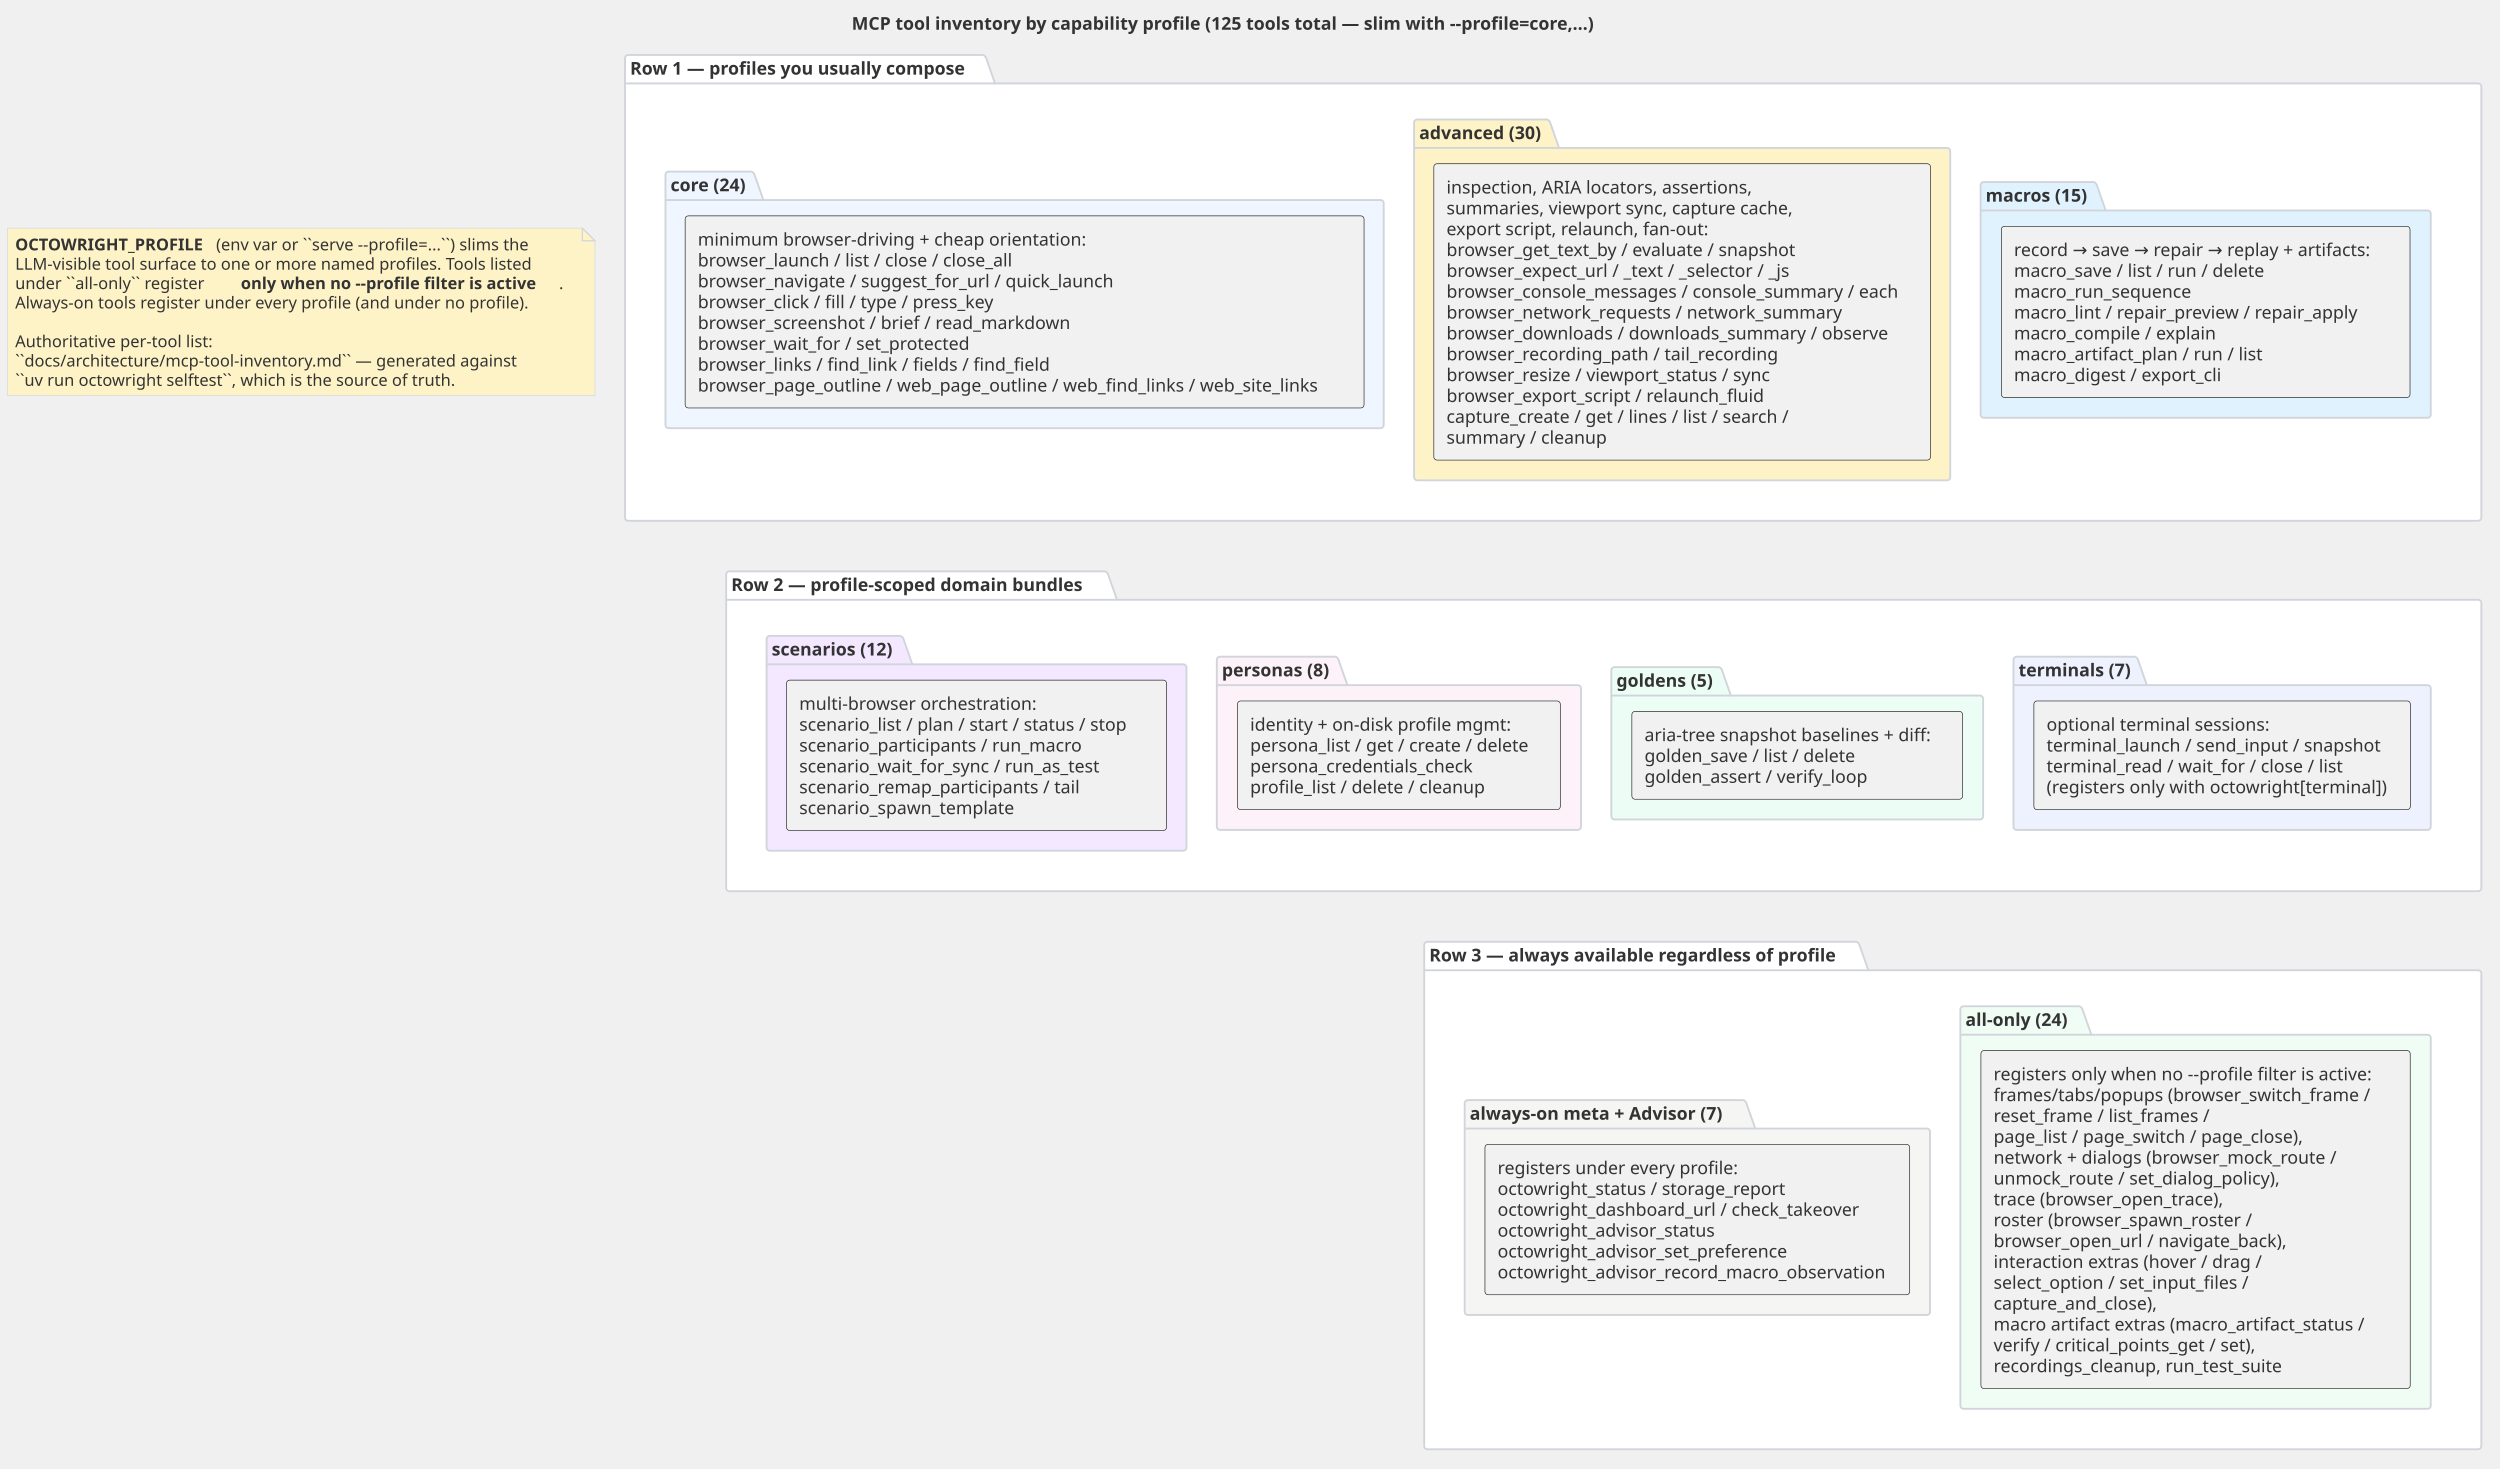
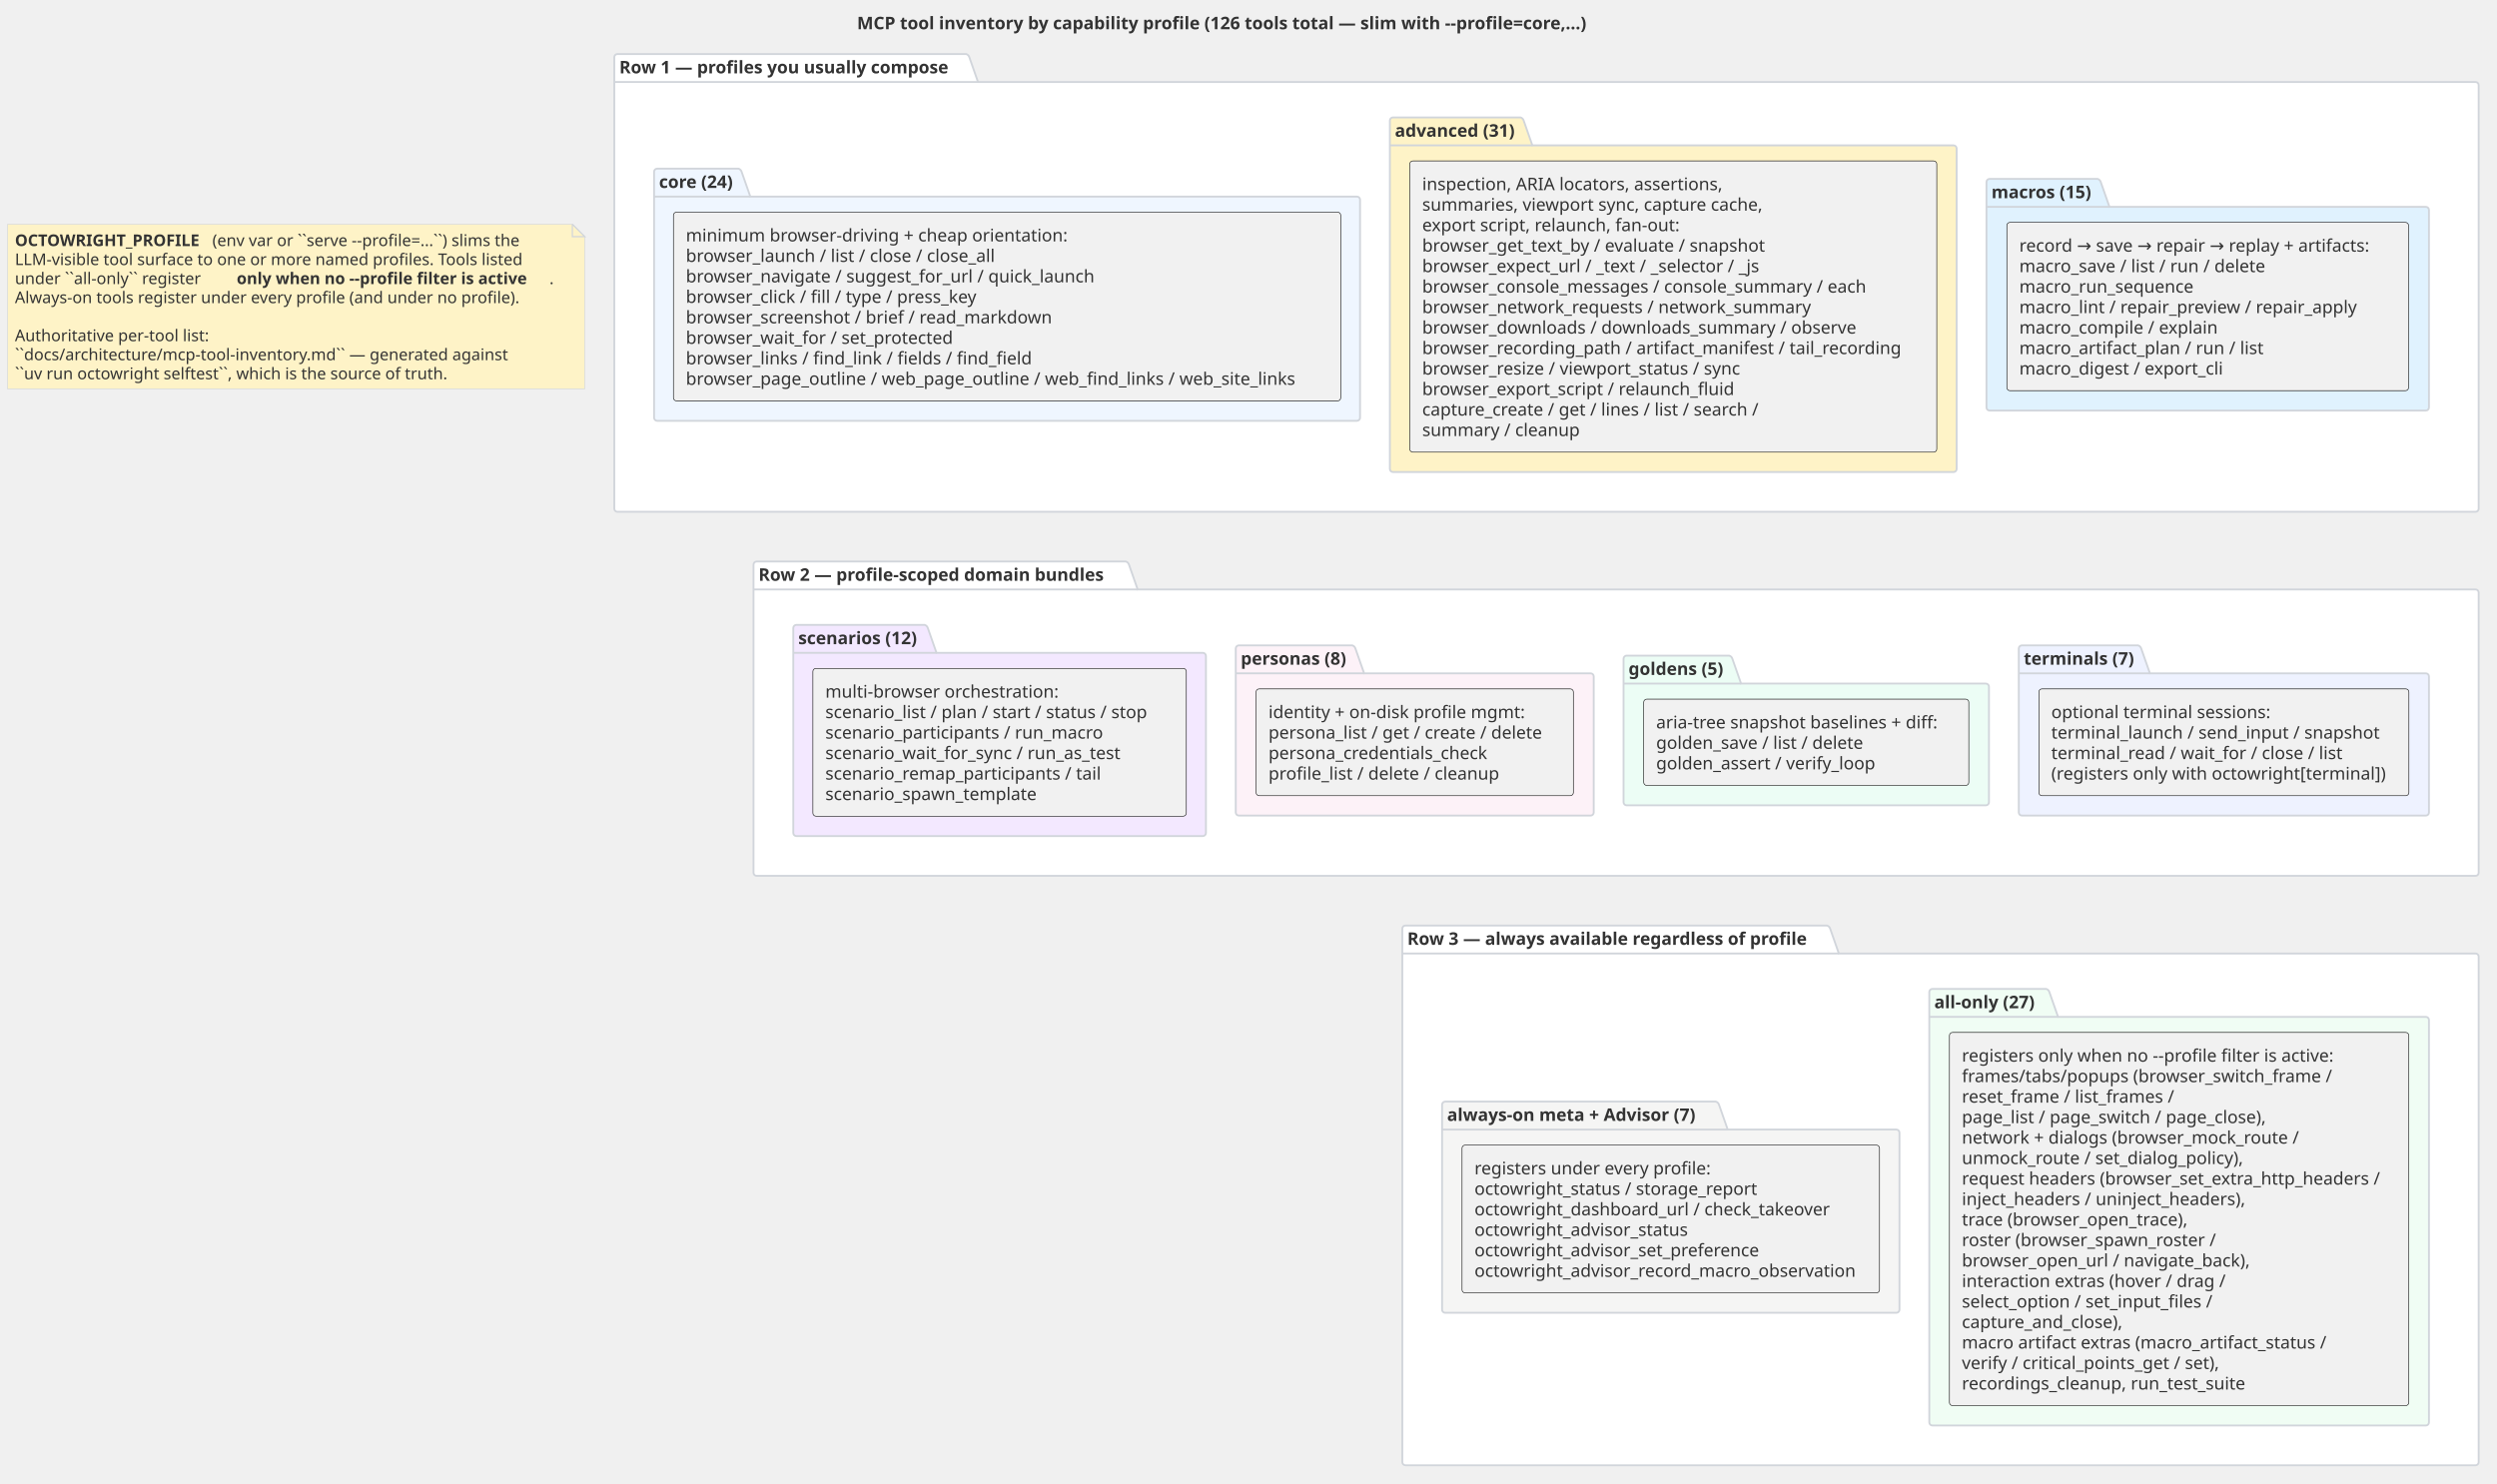
- <svg xmlns="http://www.w3.org/2000/svg" contentStyleType="text/css" data-diagram-type="DESCRIPTION" height="1161px" preserveAspectRatio="none" style="width:1977px;height:1161px;background:#FFFFFF;" version="1.1" viewBox="0 0 1977 1161" width="1977px" zoomAndPan="magnify">
+ <svg xmlns="http://www.w3.org/2000/svg" contentStyleType="text/css" data-diagram-type="DESCRIPTION" height="1194px" preserveAspectRatio="none" style="width:2009px;height:1194px;background:#FFFFFF;" version="1.1" viewBox="0 0 2009 1194" width="2009px" zoomAndPan="magnify">
  <defs />
  <g>
    <g class="title" data-source-line="5">
-       <text fill="#333333" font-family="sans-serif" font-size="14" font-weight="700" lengthAdjust="spacing" textLength="623.219" x="673.516" y="23.535">MCP tool inventory by capability profile (125 tools total — slim with --profile=core,...)</text>
+       <text fill="#333333" font-family="sans-serif" font-size="14" font-weight="700" lengthAdjust="spacing" textLength="623.219" x="689.516" y="23.535">MCP tool inventory by capability profile (126 tools total — slim with --profile=core,...)</text>
    </g>
    <g class="cluster" data-qualified-name="ROW1" data-source-line="31" id="ent0002">
-       <path d="M496.75,43.488 L777.367,43.488 A3.75,3.75 0 0 1 779.867,45.988 L786.867,65.977 L1959.75,65.977 A2.5,2.5 0 0 1 1962.25,68.477 L1962.25,409.338 A2.5,2.5 0 0 1 1959.75,411.838 L496.75,411.838 A2.5,2.5 0 0 1 494.25,409.338 L494.25,45.988 A2.5,2.5 0 0 1 496.75,43.488" fill="#FFFFFF" style="stroke:#D1D5DB;stroke-width:1.5;" />
+       <path d="M496.75,43.488 L777.367,43.488 A3.75,3.75 0 0 1 779.867,45.988 L786.867,65.977 L1991.75,65.977 A2.5,2.5 0 0 1 1994.25,68.477 L1994.25,409.338 A2.5,2.5 0 0 1 1991.75,411.838 L496.75,411.838 A2.5,2.5 0 0 1 494.25,409.338 L494.25,45.988 A2.5,2.5 0 0 1 496.75,43.488" fill="#FFFFFF" style="stroke:#D1D5DB;stroke-width:1.5;" />
      <line style="stroke:#D1D5DB;stroke-width:1.5;" x1="494.25" x2="786.867" y1="65.977" y2="65.977" />
      <text fill="#333333" font-family="sans-serif" font-size="14" font-weight="700" lengthAdjust="spacing" textLength="279.617" x="498.25" y="59.023">Row 1 — profiles you usually compose</text>
    </g>
    <g class="cluster" data-qualified-name="ROW1.P_CORE" data-source-line="32" id="ent0003">
      <path d="M528.75,135.708 L594.172,135.708 A3.75,3.75 0 0 1 596.672,138.208 L603.672,158.197 L1091.75,158.197 A2.5,2.5 0 0 1 1094.25,160.697 L1094.25,336.118 A2.5,2.5 0 0 1 1091.75,338.618 L528.75,338.618 A2.5,2.5 0 0 1 526.25,336.118 L526.25,138.208 A2.5,2.5 0 0 1 528.75,135.708" fill="#EFF6FF" style="stroke:#D1D5DB;stroke-width:1.5;" />
      <line style="stroke:#D1D5DB;stroke-width:1.5;" x1="526.25" x2="603.672" y1="158.197" y2="158.197" />
      <text fill="#333333" font-family="sans-serif" font-size="14" font-weight="700" lengthAdjust="spacing" textLength="64.422" x="530.25" y="151.243">core (24)</text>
    </g>
    <g class="cluster" data-qualified-name="ROW1.P_ADV" data-source-line="35" id="ent0005">
-       <path d="M1120.75,94.488 L1223.38,94.488 A3.75,3.75 0 0 1 1225.88,96.988 L1232.88,116.977 L1539.75,116.977 A2.5,2.5 0 0 1 1542.25,119.477 L1542.25,377.338 A2.5,2.5 0 0 1 1539.75,379.838 L1120.75,379.838 A2.5,2.5 0 0 1 1118.25,377.338 L1118.25,96.988 A2.5,2.5 0 0 1 1120.75,94.488" fill="#FEF3C7" style="stroke:#D1D5DB;stroke-width:1.5;" />
+       <path d="M1120.75,94.488 L1223.38,94.488 A3.75,3.75 0 0 1 1225.88,96.988 L1232.88,116.977 L1571.75,116.977 A2.5,2.5 0 0 1 1574.25,119.477 L1574.25,377.338 A2.5,2.5 0 0 1 1571.75,379.838 L1120.75,379.838 A2.5,2.5 0 0 1 1118.25,377.338 L1118.25,96.988 A2.5,2.5 0 0 1 1120.75,94.488" fill="#FEF3C7" style="stroke:#D1D5DB;stroke-width:1.5;" />
      <line style="stroke:#D1D5DB;stroke-width:1.5;" x1="1118.25" x2="1232.88" y1="116.977" y2="116.977" />
-       <text fill="#333333" font-family="sans-serif" font-size="14" font-weight="700" lengthAdjust="spacing" textLength="101.63" x="1122.25" y="110.023">advanced (30)</text>
+       <text fill="#333333" font-family="sans-serif" font-size="14" font-weight="700" lengthAdjust="spacing" textLength="101.63" x="1122.25" y="110.023">advanced (31)</text>
    </g>
    <g class="cluster" data-qualified-name="ROW1.P_MAC" data-source-line="38" id="ent0007">
-       <path d="M1568.75,143.948 L1655.691,143.948 A3.75,3.75 0 0 1 1658.191,146.448 L1665.191,166.437 L1919.75,166.437 A2.5,2.5 0 0 1 1922.25,168.937 L1922.25,327.868 A2.5,2.5 0 0 1 1919.75,330.368 L1568.75,330.368 A2.5,2.5 0 0 1 1566.25,327.868 L1566.25,146.448 A2.5,2.5 0 0 1 1568.75,143.948" fill="#E0F2FE" style="stroke:#D1D5DB;stroke-width:1.5;" />
-       <line style="stroke:#D1D5DB;stroke-width:1.5;" x1="1566.25" x2="1665.191" y1="166.437" y2="166.437" />
-       <text fill="#333333" font-family="sans-serif" font-size="14" font-weight="700" lengthAdjust="spacing" textLength="85.941" x="1570.25" y="159.483">macros (15)</text>
+       <path d="M1600.75,143.958 L1687.691,143.958 A3.75,3.75 0 0 1 1690.191,146.458 L1697.191,166.447 L1951.75,166.447 A2.5,2.5 0 0 1 1954.25,168.947 L1954.25,327.868 A2.5,2.5 0 0 1 1951.75,330.368 L1600.75,330.368 A2.5,2.5 0 0 1 1598.25,327.868 L1598.25,146.458 A2.5,2.5 0 0 1 1600.75,143.958" fill="#E0F2FE" style="stroke:#D1D5DB;stroke-width:1.5;" />
+       <line style="stroke:#D1D5DB;stroke-width:1.5;" x1="1598.25" x2="1697.191" y1="166.447" y2="166.447" />
+       <text fill="#333333" font-family="sans-serif" font-size="14" font-weight="700" lengthAdjust="spacing" textLength="85.941" x="1602.25" y="159.493">macros (15)</text>
    </g>
    <g class="cluster" data-qualified-name="ROW2" data-source-line="43" id="ent0009">
-       <path d="M576.75,451.838 L873.821,451.838 A3.75,3.75 0 0 1 876.321,454.338 L883.321,474.327 L1959.75,474.327 A2.5,2.5 0 0 1 1962.25,476.827 L1962.25,702.268 A2.5,2.5 0 0 1 1959.75,704.768 L576.75,704.768 A2.5,2.5 0 0 1 574.25,702.268 L574.25,454.338 A2.5,2.5 0 0 1 576.75,451.838" fill="#FFFFFF" style="stroke:#D1D5DB;stroke-width:1.5;" />
-       <line style="stroke:#D1D5DB;stroke-width:1.5;" x1="574.25" x2="883.321" y1="474.327" y2="474.327" />
-       <text fill="#333333" font-family="sans-serif" font-size="14" font-weight="700" lengthAdjust="spacing" textLength="296.071" x="578.25" y="467.373">Row 2 — profile-scoped domain bundles</text>
+       <path d="M608.75,451.838 L905.821,451.838 A3.75,3.75 0 0 1 908.321,454.338 L915.321,474.327 L1991.75,474.327 A2.5,2.5 0 0 1 1994.25,476.827 L1994.25,702.268 A2.5,2.5 0 0 1 1991.75,704.768 L608.75,704.768 A2.5,2.5 0 0 1 606.25,702.268 L606.25,454.338 A2.5,2.5 0 0 1 608.75,451.838" fill="#FFFFFF" style="stroke:#D1D5DB;stroke-width:1.5;" />
+       <line style="stroke:#D1D5DB;stroke-width:1.5;" x1="606.25" x2="915.321" y1="474.327" y2="474.327" />
+       <text fill="#333333" font-family="sans-serif" font-size="14" font-weight="700" lengthAdjust="spacing" textLength="296.071" x="610.25" y="467.373">Row 2 — profile-scoped domain bundles</text>
    </g>
    <g class="cluster" data-qualified-name="ROW2.P_SCN" data-source-line="44" id="ent0010">
-       <path d="M608.75,502.838 L711.981,502.838 A3.75,3.75 0 0 1 714.481,505.338 L721.481,525.327 L935.75,525.327 A2.5,2.5 0 0 1 938.25,527.827 L938.25,670.268 A2.5,2.5 0 0 1 935.75,672.768 L608.75,672.768 A2.5,2.5 0 0 1 606.25,670.268 L606.25,505.338 A2.5,2.5 0 0 1 608.75,502.838" fill="#F3E8FF" style="stroke:#D1D5DB;stroke-width:1.5;" />
-       <line style="stroke:#D1D5DB;stroke-width:1.5;" x1="606.25" x2="721.481" y1="525.327" y2="525.327" />
-       <text fill="#333333" font-family="sans-serif" font-size="14" font-weight="700" lengthAdjust="spacing" textLength="102.231" x="610.25" y="518.373">scenarios (12)</text>
+       <path d="M640.75,502.838 L743.981,502.838 A3.75,3.75 0 0 1 746.481,505.338 L753.481,525.327 L967.75,525.327 A2.5,2.5 0 0 1 970.25,527.827 L970.25,670.268 A2.5,2.5 0 0 1 967.75,672.768 L640.75,672.768 A2.5,2.5 0 0 1 638.25,670.268 L638.25,505.338 A2.5,2.5 0 0 1 640.75,502.838" fill="#F3E8FF" style="stroke:#D1D5DB;stroke-width:1.5;" />
+       <line style="stroke:#D1D5DB;stroke-width:1.5;" x1="638.25" x2="753.481" y1="525.327" y2="525.327" />
+       <text fill="#333333" font-family="sans-serif" font-size="14" font-weight="700" lengthAdjust="spacing" textLength="102.231" x="642.25" y="518.373">scenarios (12)</text>
    </g>
    <g class="cluster" data-qualified-name="ROW2.P_PERS" data-source-line="47" id="ent0012">
-       <path d="M964.75,519.318 L1056.019,519.318 A3.75,3.75 0 0 1 1058.519,521.818 L1065.519,541.807 L1247.75,541.807 A2.5,2.5 0 0 1 1250.25,544.307 L1250.25,653.778 A2.5,2.5 0 0 1 1247.75,656.278 L964.75,656.278 A2.5,2.5 0 0 1 962.25,653.778 L962.25,521.818 A2.5,2.5 0 0 1 964.75,519.318" fill="#FDF2F8" style="stroke:#D1D5DB;stroke-width:1.5;" />
-       <line style="stroke:#D1D5DB;stroke-width:1.5;" x1="962.25" x2="1065.519" y1="541.807" y2="541.807" />
-       <text fill="#333333" font-family="sans-serif" font-size="14" font-weight="700" lengthAdjust="spacing" textLength="90.269" x="966.25" y="534.853">personas (8)</text>
+       <path d="M996.75,519.328 L1088.019,519.328 A3.75,3.75 0 0 1 1090.519,521.828 L1097.519,541.817 L1279.75,541.817 A2.5,2.5 0 0 1 1282.25,544.317 L1282.25,653.778 A2.5,2.5 0 0 1 1279.75,656.278 L996.75,656.278 A2.5,2.5 0 0 1 994.25,653.778 L994.25,521.828 A2.5,2.5 0 0 1 996.75,519.328" fill="#FDF2F8" style="stroke:#D1D5DB;stroke-width:1.5;" />
+       <line style="stroke:#D1D5DB;stroke-width:1.5;" x1="994.25" x2="1097.519" y1="541.817" y2="541.817" />
+       <text fill="#333333" font-family="sans-serif" font-size="14" font-weight="700" lengthAdjust="spacing" textLength="90.269" x="998.25" y="534.863">personas (8)</text>
    </g>
    <g class="cluster" data-qualified-name="ROW2.P_GOLD" data-source-line="50" id="ent0014">
-       <path d="M1276.75,527.568 L1359.296,527.568 A3.75,3.75 0 0 1 1361.796,530.068 L1368.796,550.057 L1565.75,550.057 A2.5,2.5 0 0 1 1568.25,552.557 L1568.25,645.528 A2.5,2.5 0 0 1 1565.75,648.028 L1276.75,648.028 A2.5,2.5 0 0 1 1274.25,645.528 L1274.25,530.068 A2.5,2.5 0 0 1 1276.75,527.568" fill="#ECFDF5" style="stroke:#D1D5DB;stroke-width:1.5;" />
-       <line style="stroke:#D1D5DB;stroke-width:1.5;" x1="1274.25" x2="1368.796" y1="550.057" y2="550.057" />
-       <text fill="#333333" font-family="sans-serif" font-size="14" font-weight="700" lengthAdjust="spacing" textLength="81.546" x="1278.25" y="543.103">goldens (5)</text>
+       <path d="M1308.75,527.568 L1391.296,527.568 A3.75,3.75 0 0 1 1393.796,530.068 L1400.796,550.057 L1597.75,550.057 A2.5,2.5 0 0 1 1600.25,552.557 L1600.25,645.538 A2.5,2.5 0 0 1 1597.75,648.038 L1308.75,648.038 A2.5,2.5 0 0 1 1306.25,645.538 L1306.25,530.068 A2.5,2.5 0 0 1 1308.75,527.568" fill="#ECFDF5" style="stroke:#D1D5DB;stroke-width:1.5;" />
+       <line style="stroke:#D1D5DB;stroke-width:1.5;" x1="1306.25" x2="1400.796" y1="550.057" y2="550.057" />
+       <text fill="#333333" font-family="sans-serif" font-size="14" font-weight="700" lengthAdjust="spacing" textLength="81.546" x="1310.25" y="543.103">goldens (5)</text>
    </g>
    <g class="cluster" data-qualified-name="ROW2.P_TERM" data-source-line="53" id="ent0016">
-       <path d="M1594.75,519.318 L1688.24,519.318 A3.75,3.75 0 0 1 1690.74,521.818 L1697.74,541.807 L1919.75,541.807 A2.5,2.5 0 0 1 1922.25,544.307 L1922.25,653.778 A2.5,2.5 0 0 1 1919.75,656.278 L1594.75,656.278 A2.5,2.5 0 0 1 1592.25,653.778 L1592.25,521.818 A2.5,2.5 0 0 1 1594.75,519.318" fill="#EEF2FF" style="stroke:#D1D5DB;stroke-width:1.5;" />
-       <line style="stroke:#D1D5DB;stroke-width:1.5;" x1="1592.25" x2="1697.74" y1="541.807" y2="541.807" />
-       <text fill="#333333" font-family="sans-serif" font-size="14" font-weight="700" lengthAdjust="spacing" textLength="92.49" x="1596.25" y="534.853">terminals (7)</text>
+       <path d="M1626.75,519.328 L1720.24,519.328 A3.75,3.75 0 0 1 1722.74,521.828 L1729.74,541.817 L1951.75,541.817 A2.5,2.5 0 0 1 1954.25,544.317 L1954.25,653.778 A2.5,2.5 0 0 1 1951.75,656.278 L1626.75,656.278 A2.5,2.5 0 0 1 1624.25,653.778 L1624.25,521.828 A2.5,2.5 0 0 1 1626.75,519.328" fill="#EEF2FF" style="stroke:#D1D5DB;stroke-width:1.5;" />
+       <line style="stroke:#D1D5DB;stroke-width:1.5;" x1="1624.25" x2="1729.74" y1="541.817" y2="541.817" />
+       <text fill="#333333" font-family="sans-serif" font-size="14" font-weight="700" lengthAdjust="spacing" textLength="92.49" x="1628.25" y="534.863">terminals (7)</text>
    </g>
    <g class="cluster" data-qualified-name="ROW3" data-source-line="58" id="ent0018">
-       <path d="M1128.75,744.768 L1467.972,744.768 A3.75,3.75 0 0 1 1470.472,747.268 L1477.472,767.257 L1959.75,767.257 A2.5,2.5 0 0 1 1962.25,769.757 L1962.25,1143.588 A2.5,2.5 0 0 1 1959.75,1146.088 L1128.75,1146.088 A2.5,2.5 0 0 1 1126.25,1143.588 L1126.25,747.268 A2.5,2.5 0 0 1 1128.75,744.768" fill="#FFFFFF" style="stroke:#D1D5DB;stroke-width:1.5;" />
-       <line style="stroke:#D1D5DB;stroke-width:1.5;" x1="1126.25" x2="1477.472" y1="767.257" y2="767.257" />
-       <text fill="#333333" font-family="sans-serif" font-size="14" font-weight="700" lengthAdjust="spacing" textLength="338.222" x="1130.25" y="760.303">Row 3 — always available regardless of profile</text>
+       <path d="M1130.75,744.768 L1469.972,744.768 A3.75,3.75 0 0 1 1472.472,747.268 L1479.472,767.257 L1991.75,767.257 A2.5,2.5 0 0 1 1994.25,769.757 L1994.25,1176.568 A2.5,2.5 0 0 1 1991.75,1179.068 L1130.75,1179.068 A2.5,2.5 0 0 1 1128.25,1176.568 L1128.25,747.268 A2.5,2.5 0 0 1 1130.75,744.768" fill="#FFFFFF" style="stroke:#D1D5DB;stroke-width:1.5;" />
+       <line style="stroke:#D1D5DB;stroke-width:1.5;" x1="1128.25" x2="1479.472" y1="767.257" y2="767.257" />
+       <text fill="#333333" font-family="sans-serif" font-size="14" font-weight="700" lengthAdjust="spacing" textLength="338.222" x="1132.25" y="760.303">Row 3 — always available regardless of profile</text>
    </g>
    <g class="cluster" data-qualified-name="ROW3.P_META" data-source-line="59" id="ent0019">
-       <path d="M1160.75,869.958 L1378.552,869.958 A3.75,3.75 0 0 1 1381.052,872.458 L1388.052,892.447 L1523.75,892.447 A2.5,2.5 0 0 1 1526.25,894.947 L1526.25,1037.388 A2.5,2.5 0 0 1 1523.75,1039.888 L1160.75,1039.888 A2.5,2.5 0 0 1 1158.25,1037.388 L1158.25,872.458 A2.5,2.5 0 0 1 1160.75,869.958" fill="#F5F5F4" style="stroke:#D1D5DB;stroke-width:1.5;" />
-       <line style="stroke:#D1D5DB;stroke-width:1.5;" x1="1158.25" x2="1388.052" y1="892.447" y2="892.447" />
-       <text fill="#333333" font-family="sans-serif" font-size="14" font-weight="700" lengthAdjust="spacing" textLength="216.802" x="1162.25" y="885.493">always-on meta + Advisor (7)</text>
+       <path d="M1162.75,886.448 L1380.552,886.448 A3.75,3.75 0 0 1 1383.052,888.948 L1390.052,908.937 L1525.75,908.937 A2.5,2.5 0 0 1 1528.25,911.437 L1528.25,1053.878 A2.5,2.5 0 0 1 1525.75,1056.378 L1162.75,1056.378 A2.5,2.5 0 0 1 1160.25,1053.878 L1160.25,888.948 A2.5,2.5 0 0 1 1162.75,886.448" fill="#F5F5F4" style="stroke:#D1D5DB;stroke-width:1.5;" />
+       <line style="stroke:#D1D5DB;stroke-width:1.5;" x1="1160.25" x2="1390.052" y1="908.937" y2="908.937" />
+       <text fill="#333333" font-family="sans-serif" font-size="14" font-weight="700" lengthAdjust="spacing" textLength="216.802" x="1164.25" y="901.983">always-on meta + Advisor (7)</text>
    </g>
    <g class="cluster" data-qualified-name="ROW3.P_ALL" data-source-line="62" id="ent0021">
-       <path d="M1552.75,795.768 L1644.34,795.768 A3.75,3.75 0 0 1 1646.84,798.268 L1653.84,818.257 L1919.75,818.257 A2.5,2.5 0 0 1 1922.25,820.757 L1922.25,1111.588 A2.5,2.5 0 0 1 1919.75,1114.088 L1552.75,1114.088 A2.5,2.5 0 0 1 1550.25,1111.588 L1550.25,798.268 A2.5,2.5 0 0 1 1552.75,795.768" fill="#F0FDF4" style="stroke:#D1D5DB;stroke-width:1.5;" />
-       <line style="stroke:#D1D5DB;stroke-width:1.5;" x1="1550.25" x2="1653.84" y1="818.257" y2="818.257" />
-       <text fill="#333333" font-family="sans-serif" font-size="14" font-weight="700" lengthAdjust="spacing" textLength="90.59" x="1554.25" y="811.303">all-only (24)</text>
+       <path d="M1554.75,795.768 L1646.34,795.768 A3.75,3.75 0 0 1 1648.84,798.268 L1655.84,818.257 L1951.75,818.257 A2.5,2.5 0 0 1 1954.25,820.757 L1954.25,1144.568 A2.5,2.5 0 0 1 1951.75,1147.068 L1554.75,1147.068 A2.5,2.5 0 0 1 1552.25,1144.568 L1552.25,798.268 A2.5,2.5 0 0 1 1554.75,795.768" fill="#F0FDF4" style="stroke:#D1D5DB;stroke-width:1.5;" />
+       <line style="stroke:#D1D5DB;stroke-width:1.5;" x1="1552.25" x2="1655.84" y1="818.257" y2="818.257" />
+       <text fill="#333333" font-family="sans-serif" font-size="14" font-weight="700" lengthAdjust="spacing" textLength="90.59" x="1556.25" y="811.303">all-only (27)</text>
    </g>
    <g class="entity" data-qualified-name="ROW1.P_CORE.R_CORE" data-source-line="33" id="ent0004">
      <rect fill="#F1F1F1" height="151.906" rx="2.5" ry="2.5" style="stroke:#181818;stroke-width:0.5;" width="536.865" x="541.82" y="170.708" />
      <text fill="#333333" font-family="sans-serif" font-size="14" lengthAdjust="spacing" textLength="322.554" x="551.82" y="194.243">minimum browser-driving + cheap orientation:</text>
      <text fill="#333333" font-family="sans-serif" font-size="14" lengthAdjust="spacing" textLength="268.01" x="551.82" y="210.732">browser_launch / list / close / close_all</text>
      <text fill="#333333" font-family="sans-serif" font-size="14" lengthAdjust="spacing" textLength="345.516" x="551.82" y="227.22">browser_navigate / suggest_for_url / quick_launch</text>
      <text fill="#333333" font-family="sans-serif" font-size="14" lengthAdjust="spacing" textLength="254.174" x="551.82" y="243.708">browser_click / fill / type / press_key</text>
      <text fill="#333333" font-family="sans-serif" font-size="14" lengthAdjust="spacing" textLength="308.185" x="551.82" y="260.197">browser_screenshot / brief / read_markdown</text>
      <text fill="#333333" font-family="sans-serif" font-size="14" lengthAdjust="spacing" textLength="224.438" x="551.82" y="276.685">browser_wait_for / set_protected</text>
      <text fill="#333333" font-family="sans-serif" font-size="14" lengthAdjust="spacing" textLength="301.492" x="551.82" y="293.173">browser_links / find_link / fields / find_field</text>
      <text fill="#333333" font-family="sans-serif" font-size="14" lengthAdjust="spacing" textLength="516.865" x="551.82" y="309.661">browser_page_outline / web_page_outline / web_find_links / web_site_links</text>
    </g>
    <g class="entity" data-qualified-name="ROW1.P_ADV.R_ADV" data-source-line="36" id="ent0006">
-       <rect fill="#F1F1F1" height="234.348" rx="2.5" ry="2.5" style="stroke:#181818;stroke-width:0.5;" width="392.75" x="1133.87" y="129.488" />
-       <text fill="#333333" font-family="sans-serif" font-size="14" lengthAdjust="spacing" textLength="252.499" x="1143.87" y="153.023">inspection, ARIA locators, assertions,</text>
-       <text fill="#333333" font-family="sans-serif" font-size="14" lengthAdjust="spacing" textLength="283.712" x="1143.87" y="169.512">summaries, viewport sync, capture cache,</text>
-       <text fill="#333333" font-family="sans-serif" font-size="14" lengthAdjust="spacing" textLength="220.206" x="1143.87" y="186">export script, relaunch, fan-out:</text>
-       <text fill="#333333" font-family="sans-serif" font-size="14" lengthAdjust="spacing" textLength="291.054" x="1143.87" y="202.488">browser_get_text_by / evaluate / snapshot</text>
-       <text fill="#333333" font-family="sans-serif" font-size="14" lengthAdjust="spacing" textLength="293.836" x="1143.87" y="218.977">browser_expect_url / _text / _selector / _js</text>
-       <text fill="#333333" font-family="sans-serif" font-size="14" lengthAdjust="spacing" textLength="372.75" x="1143.87" y="235.465">browser_console_messages / console_summary / each</text>
-       <text fill="#333333" font-family="sans-serif" font-size="14" lengthAdjust="spacing" textLength="322.916" x="1143.87" y="251.953">browser_network_requests / network_summary</text>
-       <text fill="#333333" font-family="sans-serif" font-size="14" lengthAdjust="spacing" textLength="363.282" x="1143.87" y="268.441">browser_downloads / downloads_summary / observe</text>
-       <text fill="#333333" font-family="sans-serif" font-size="14" lengthAdjust="spacing" textLength="273.93" x="1143.87" y="284.93">browser_recording_path / tail_recording</text>
-       <text fill="#333333" font-family="sans-serif" font-size="14" lengthAdjust="spacing" textLength="271.264" x="1143.87" y="301.418">browser_resize / viewport_status / sync</text>
-       <text fill="#333333" font-family="sans-serif" font-size="14" lengthAdjust="spacing" textLength="263.97" x="1143.87" y="317.906">browser_export_script / relaunch_fluid</text>
-       <text fill="#333333" font-family="sans-serif" font-size="14" lengthAdjust="spacing" textLength="294.417" x="1143.87" y="334.394">capture_create / get / lines / list / search /</text>
-       <text fill="#333333" font-family="sans-serif" font-size="14" lengthAdjust="spacing" textLength="131.879" x="1143.87" y="350.883">summary / cleanup</text>
+       <rect fill="#F1F1F1" height="234.348" rx="2.5" ry="2.5" style="stroke:#181818;stroke-width:0.5;" width="424.018" x="1134.24" y="129.488" />
+       <text fill="#333333" font-family="sans-serif" font-size="14" lengthAdjust="spacing" textLength="252.499" x="1144.24" y="153.023">inspection, ARIA locators, assertions,</text>
+       <text fill="#333333" font-family="sans-serif" font-size="14" lengthAdjust="spacing" textLength="283.712" x="1144.24" y="169.512">summaries, viewport sync, capture cache,</text>
+       <text fill="#333333" font-family="sans-serif" font-size="14" lengthAdjust="spacing" textLength="220.206" x="1144.24" y="186">export script, relaunch, fan-out:</text>
+       <text fill="#333333" font-family="sans-serif" font-size="14" lengthAdjust="spacing" textLength="291.054" x="1144.24" y="202.488">browser_get_text_by / evaluate / snapshot</text>
+       <text fill="#333333" font-family="sans-serif" font-size="14" lengthAdjust="spacing" textLength="293.836" x="1144.24" y="218.977">browser_expect_url / _text / _selector / _js</text>
+       <text fill="#333333" font-family="sans-serif" font-size="14" lengthAdjust="spacing" textLength="372.75" x="1144.24" y="235.465">browser_console_messages / console_summary / each</text>
+       <text fill="#333333" font-family="sans-serif" font-size="14" lengthAdjust="spacing" textLength="322.916" x="1144.24" y="251.953">browser_network_requests / network_summary</text>
+       <text fill="#333333" font-family="sans-serif" font-size="14" lengthAdjust="spacing" textLength="363.282" x="1144.24" y="268.441">browser_downloads / downloads_summary / observe</text>
+       <text fill="#333333" font-family="sans-serif" font-size="14" lengthAdjust="spacing" textLength="404.018" x="1144.24" y="284.93">browser_recording_path / artifact_manifest / tail_recording</text>
+       <text fill="#333333" font-family="sans-serif" font-size="14" lengthAdjust="spacing" textLength="271.264" x="1144.24" y="301.418">browser_resize / viewport_status / sync</text>
+       <text fill="#333333" font-family="sans-serif" font-size="14" lengthAdjust="spacing" textLength="263.97" x="1144.24" y="317.906">browser_export_script / relaunch_fluid</text>
+       <text fill="#333333" font-family="sans-serif" font-size="14" lengthAdjust="spacing" textLength="294.417" x="1144.24" y="334.394">capture_create / get / lines / list / search /</text>
+       <text fill="#333333" font-family="sans-serif" font-size="14" lengthAdjust="spacing" textLength="131.879" x="1144.24" y="350.883">summary / cleanup</text>
    </g>
    <g class="entity" data-qualified-name="ROW1.P_MAC.R_MAC" data-source-line="39" id="ent0008">
-       <rect fill="#F1F1F1" height="135.418" rx="2.5" ry="2.5" style="stroke:#181818;stroke-width:0.5;" width="323.194" x="1582.65" y="178.948" />
-       <text fill="#333333" font-family="sans-serif" font-size="14" lengthAdjust="spacing" textLength="303.194" x="1592.65" y="202.483">record → save → repair → replay + artifacts:</text>
-       <text fill="#333333" font-family="sans-serif" font-size="14" lengthAdjust="spacing" textLength="212.885" x="1592.65" y="218.972">macro_save / list / run / delete</text>
-       <text fill="#333333" font-family="sans-serif" font-size="14" lengthAdjust="spacing" textLength="143.302" x="1592.65" y="235.46">macro_run_sequence</text>
-       <text fill="#333333" font-family="sans-serif" font-size="14" lengthAdjust="spacing" textLength="286.351" x="1592.65" y="251.948">macro_lint / repair_preview / repair_apply</text>
-       <text fill="#333333" font-family="sans-serif" font-size="14" lengthAdjust="spacing" textLength="168.759" x="1592.65" y="268.437">macro_compile / explain</text>
-       <text fill="#333333" font-family="sans-serif" font-size="14" lengthAdjust="spacing" textLength="209.583" x="1592.65" y="284.925">macro_artifact_plan / run / list</text>
-       <text fill="#333333" font-family="sans-serif" font-size="14" lengthAdjust="spacing" textLength="174.289" x="1592.65" y="301.413">macro_digest / export_cli</text>
+       <rect fill="#F1F1F1" height="135.418" rx="2.5" ry="2.5" style="stroke:#181818;stroke-width:0.5;" width="323.194" x="1614.65" y="178.958" />
+       <text fill="#333333" font-family="sans-serif" font-size="14" lengthAdjust="spacing" textLength="303.194" x="1624.65" y="202.493">record → save → repair → replay + artifacts:</text>
+       <text fill="#333333" font-family="sans-serif" font-size="14" lengthAdjust="spacing" textLength="212.885" x="1624.65" y="218.982">macro_save / list / run / delete</text>
+       <text fill="#333333" font-family="sans-serif" font-size="14" lengthAdjust="spacing" textLength="143.302" x="1624.65" y="235.47">macro_run_sequence</text>
+       <text fill="#333333" font-family="sans-serif" font-size="14" lengthAdjust="spacing" textLength="286.351" x="1624.65" y="251.958">macro_lint / repair_preview / repair_apply</text>
+       <text fill="#333333" font-family="sans-serif" font-size="14" lengthAdjust="spacing" textLength="168.759" x="1624.65" y="268.447">macro_compile / explain</text>
+       <text fill="#333333" font-family="sans-serif" font-size="14" lengthAdjust="spacing" textLength="209.583" x="1624.65" y="284.935">macro_artifact_plan / run / list</text>
+       <text fill="#333333" font-family="sans-serif" font-size="14" lengthAdjust="spacing" textLength="174.289" x="1624.65" y="301.423">macro_digest / export_cli</text>
    </g>
    <g class="entity" data-qualified-name="ROW2.P_SCN.R_SCN" data-source-line="45" id="ent0011">
-       <rect fill="#F1F1F1" height="118.93" rx="2.5" ry="2.5" style="stroke:#181818;stroke-width:0.5;" width="300.472" x="622.01" y="537.838" />
-       <text fill="#333333" font-family="sans-serif" font-size="14" lengthAdjust="spacing" textLength="197.032" x="632.01" y="561.373">multi-browser orchestration:</text>
-       <text fill="#333333" font-family="sans-serif" font-size="14" lengthAdjust="spacing" textLength="280.472" x="632.01" y="577.862">scenario_list / plan / start / status / stop</text>
-       <text fill="#333333" font-family="sans-serif" font-size="14" lengthAdjust="spacing" textLength="232.887" x="632.01" y="594.35">scenario_participants / run_macro</text>
-       <text fill="#333333" font-family="sans-serif" font-size="14" lengthAdjust="spacing" textLength="249.074" x="632.01" y="610.838">scenario_wait_for_sync / run_as_test</text>
-       <text fill="#333333" font-family="sans-serif" font-size="14" lengthAdjust="spacing" textLength="231.684" x="632.01" y="627.327">scenario_remap_participants / tail</text>
-       <text fill="#333333" font-family="sans-serif" font-size="14" lengthAdjust="spacing" textLength="173.79" x="632.01" y="643.815">scenario_spawn_template</text>
+       <rect fill="#F1F1F1" height="118.93" rx="2.5" ry="2.5" style="stroke:#181818;stroke-width:0.5;" width="300.472" x="654.01" y="537.838" />
+       <text fill="#333333" font-family="sans-serif" font-size="14" lengthAdjust="spacing" textLength="197.032" x="664.01" y="561.373">multi-browser orchestration:</text>
+       <text fill="#333333" font-family="sans-serif" font-size="14" lengthAdjust="spacing" textLength="280.472" x="664.01" y="577.862">scenario_list / plan / start / status / stop</text>
+       <text fill="#333333" font-family="sans-serif" font-size="14" lengthAdjust="spacing" textLength="232.887" x="664.01" y="594.35">scenario_participants / run_macro</text>
+       <text fill="#333333" font-family="sans-serif" font-size="14" lengthAdjust="spacing" textLength="249.074" x="664.01" y="610.838">scenario_wait_for_sync / run_as_test</text>
+       <text fill="#333333" font-family="sans-serif" font-size="14" lengthAdjust="spacing" textLength="231.684" x="664.01" y="627.327">scenario_remap_participants / tail</text>
+       <text fill="#333333" font-family="sans-serif" font-size="14" lengthAdjust="spacing" textLength="173.79" x="664.01" y="643.815">scenario_spawn_template</text>
    </g>
    <g class="entity" data-qualified-name="ROW2.P_PERS.R_PERS" data-source-line="48" id="ent0013">
-       <rect fill="#F1F1F1" height="85.953" rx="2.5" ry="2.5" style="stroke:#181818;stroke-width:0.5;" width="255.293" x="978.6" y="554.318" />
-       <text fill="#333333" font-family="sans-serif" font-size="14" lengthAdjust="spacing" textLength="222.311" x="988.6" y="577.853">identity + on-disk profile mgmt:</text>
-       <text fill="#333333" font-family="sans-serif" font-size="14" lengthAdjust="spacing" textLength="235.293" x="988.6" y="594.342">persona_list / get / create / delete</text>
-       <text fill="#333333" font-family="sans-serif" font-size="14" lengthAdjust="spacing" textLength="181.706" x="988.6" y="610.83">persona_credentials_check</text>
-       <text fill="#333333" font-family="sans-serif" font-size="14" lengthAdjust="spacing" textLength="198.481" x="988.6" y="627.318">profile_list / delete / cleanup</text>
+       <rect fill="#F1F1F1" height="85.953" rx="2.5" ry="2.5" style="stroke:#181818;stroke-width:0.5;" width="255.293" x="1010.6" y="554.328" />
+       <text fill="#333333" font-family="sans-serif" font-size="14" lengthAdjust="spacing" textLength="222.311" x="1020.6" y="577.863">identity + on-disk profile mgmt:</text>
+       <text fill="#333333" font-family="sans-serif" font-size="14" lengthAdjust="spacing" textLength="235.293" x="1020.6" y="594.352">persona_list / get / create / delete</text>
+       <text fill="#333333" font-family="sans-serif" font-size="14" lengthAdjust="spacing" textLength="181.706" x="1020.6" y="610.84">persona_credentials_check</text>
+       <text fill="#333333" font-family="sans-serif" font-size="14" lengthAdjust="spacing" textLength="198.481" x="1020.6" y="627.328">profile_list / delete / cleanup</text>
    </g>
    <g class="entity" data-qualified-name="ROW2.P_GOLD.R_GOLD" data-source-line="51" id="ent0015">
-       <rect fill="#F1F1F1" height="69.465" rx="2.5" ry="2.5" style="stroke:#181818;stroke-width:0.5;" width="261.562" x="1290.47" y="562.568" />
-       <text fill="#333333" font-family="sans-serif" font-size="14" lengthAdjust="spacing" textLength="241.561" x="1300.47" y="586.103">aria-tree snapshot baselines + diff:</text>
-       <text fill="#333333" font-family="sans-serif" font-size="14" lengthAdjust="spacing" textLength="177.953" x="1300.47" y="602.592">golden_save / list / delete</text>
-       <text fill="#333333" font-family="sans-serif" font-size="14" lengthAdjust="spacing" textLength="184.987" x="1300.47" y="619.08">golden_assert / verify_loop</text>
+       <rect fill="#F1F1F1" height="69.465" rx="2.5" ry="2.5" style="stroke:#181818;stroke-width:0.5;" width="261.562" x="1322.47" y="562.568" />
+       <text fill="#333333" font-family="sans-serif" font-size="14" lengthAdjust="spacing" textLength="241.561" x="1332.47" y="586.103">aria-tree snapshot baselines + diff:</text>
+       <text fill="#333333" font-family="sans-serif" font-size="14" lengthAdjust="spacing" textLength="177.953" x="1332.47" y="602.592">golden_save / list / delete</text>
+       <text fill="#333333" font-family="sans-serif" font-size="14" lengthAdjust="spacing" textLength="184.987" x="1332.47" y="619.08">golden_assert / verify_loop</text>
    </g>
    <g class="entity" data-qualified-name="ROW2.P_TERM.R_TERM" data-source-line="54" id="ent0017">
-       <rect fill="#F1F1F1" height="85.953" rx="2.5" ry="2.5" style="stroke:#181818;stroke-width:0.5;" width="297.703" x="1608.4" y="554.318" />
-       <text fill="#333333" font-family="sans-serif" font-size="14" lengthAdjust="spacing" textLength="183.08" x="1618.4" y="577.853">optional terminal sessions:</text>
-       <text fill="#333333" font-family="sans-serif" font-size="14" lengthAdjust="spacing" textLength="277.703" x="1618.4" y="594.342">terminal_launch / send_input / snapshot</text>
-       <text fill="#333333" font-family="sans-serif" font-size="14" lengthAdjust="spacing" textLength="251.522" x="1618.4" y="610.83">terminal_read / wait_for / close / list</text>
-       <text fill="#333333" font-family="sans-serif" font-size="14" lengthAdjust="spacing" textLength="277.423" x="1618.4" y="627.318">(registers only with octowright[terminal])</text>
+       <rect fill="#F1F1F1" height="85.953" rx="2.5" ry="2.5" style="stroke:#181818;stroke-width:0.5;" width="297.703" x="1640.4" y="554.328" />
+       <text fill="#333333" font-family="sans-serif" font-size="14" lengthAdjust="spacing" textLength="183.08" x="1650.4" y="577.863">optional terminal sessions:</text>
+       <text fill="#333333" font-family="sans-serif" font-size="14" lengthAdjust="spacing" textLength="277.703" x="1650.4" y="594.352">terminal_launch / send_input / snapshot</text>
+       <text fill="#333333" font-family="sans-serif" font-size="14" lengthAdjust="spacing" textLength="251.522" x="1650.4" y="610.84">terminal_read / wait_for / close / list</text>
+       <text fill="#333333" font-family="sans-serif" font-size="14" lengthAdjust="spacing" textLength="277.423" x="1650.4" y="627.328">(registers only with octowright[terminal])</text>
    </g>
    <g class="entity" data-qualified-name="ROW3.P_META.R_META" data-source-line="60" id="ent0020">
-       <rect fill="#F1F1F1" height="118.93" rx="2.5" ry="2.5" style="stroke:#181818;stroke-width:0.5;" width="335.889" x="1174.3" y="904.958" />
-       <text fill="#333333" font-family="sans-serif" font-size="14" lengthAdjust="spacing" textLength="196.848" x="1184.3" y="928.493">registers under every profile:</text>
-       <text fill="#333333" font-family="sans-serif" font-size="14" lengthAdjust="spacing" textLength="237.057" x="1184.3" y="944.982">octowright_status / storage_report</text>
-       <text fill="#333333" font-family="sans-serif" font-size="14" lengthAdjust="spacing" textLength="297.876" x="1184.3" y="961.47">octowright_dashboard_url / check_takeover</text>
-       <text fill="#333333" font-family="sans-serif" font-size="14" lengthAdjust="spacing" textLength="177.29" x="1184.3" y="977.958">octowright_advisor_status</text>
-       <text fill="#333333" font-family="sans-serif" font-size="14" lengthAdjust="spacing" textLength="235.772" x="1184.3" y="994.447">octowright_advisor_set_preference</text>
-       <text fill="#333333" font-family="sans-serif" font-size="14" lengthAdjust="spacing" textLength="315.889" x="1184.3" y="1010.935">octowright_advisor_record_macro_observation</text>
+       <rect fill="#F1F1F1" height="118.93" rx="2.5" ry="2.5" style="stroke:#181818;stroke-width:0.5;" width="335.889" x="1176.3" y="921.448" />
+       <text fill="#333333" font-family="sans-serif" font-size="14" lengthAdjust="spacing" textLength="196.848" x="1186.3" y="944.983">registers under every profile:</text>
+       <text fill="#333333" font-family="sans-serif" font-size="14" lengthAdjust="spacing" textLength="237.057" x="1186.3" y="961.472">octowright_status / storage_report</text>
+       <text fill="#333333" font-family="sans-serif" font-size="14" lengthAdjust="spacing" textLength="297.876" x="1186.3" y="977.96">octowright_dashboard_url / check_takeover</text>
+       <text fill="#333333" font-family="sans-serif" font-size="14" lengthAdjust="spacing" textLength="177.29" x="1186.3" y="994.448">octowright_advisor_status</text>
+       <text fill="#333333" font-family="sans-serif" font-size="14" lengthAdjust="spacing" textLength="235.772" x="1186.3" y="1010.937">octowright_advisor_set_preference</text>
+       <text fill="#333333" font-family="sans-serif" font-size="14" lengthAdjust="spacing" textLength="315.889" x="1186.3" y="1027.425">octowright_advisor_record_macro_observation</text>
    </g>
    <g class="entity" data-qualified-name="ROW3.P_ALL.R_ALL" data-source-line="63" id="ent0022">
-       <rect fill="#F1F1F1" height="267.324" rx="2.5" ry="2.5" style="stroke:#181818;stroke-width:0.5;" width="339.484" x="1566.51" y="830.768" />
-       <text fill="#333333" font-family="sans-serif" font-size="14" lengthAdjust="spacing" textLength="319.484" x="1576.51" y="854.303">registers only when no --profile filter is active:</text>
-       <text fill="#333333" font-family="sans-serif" font-size="14" lengthAdjust="spacing" textLength="312.963" x="1576.51" y="870.792">frames/tabs/popups (browser_switch_frame /</text>
-       <text fill="#333333" font-family="sans-serif" font-size="14" lengthAdjust="spacing" textLength="182.232" x="1576.51" y="887.28">reset_frame / list_frames /</text>
-       <text fill="#333333" font-family="sans-serif" font-size="14" lengthAdjust="spacing" textLength="259.889" x="1576.51" y="903.768">page_list / page_switch / page_close),</text>
-       <text fill="#333333" font-family="sans-serif" font-size="14" lengthAdjust="spacing" textLength="286.535" x="1576.51" y="920.257">network + dialogs (browser_mock_route /</text>
-       <text fill="#333333" font-family="sans-serif" font-size="14" lengthAdjust="spacing" textLength="238.766" x="1576.51" y="936.745">unmock_route / set_dialog_policy),</text>
-       <text fill="#333333" font-family="sans-serif" font-size="14" lengthAdjust="spacing" textLength="187.79" x="1576.51" y="953.233">trace (browser_open_trace),</text>
-       <text fill="#333333" font-family="sans-serif" font-size="14" lengthAdjust="spacing" textLength="212.96" x="1576.51" y="969.721">roster (browser_spawn_roster /</text>
-       <text fill="#333333" font-family="sans-serif" font-size="14" lengthAdjust="spacing" textLength="242.245" x="1576.51" y="986.21">browser_open_url / navigate_back),</text>
-       <text fill="#333333" font-family="sans-serif" font-size="14" lengthAdjust="spacing" textLength="225.641" x="1576.51" y="1002.698">interaction extras (hover / drag /</text>
-       <text fill="#333333" font-family="sans-serif" font-size="14" lengthAdjust="spacing" textLength="215.968" x="1576.51" y="1019.186">select_option / set_input_files /</text>
-       <text fill="#333333" font-family="sans-serif" font-size="14" lengthAdjust="spacing" textLength="134.135" x="1576.51" y="1035.675">capture_and_close),</text>
-       <text fill="#333333" font-family="sans-serif" font-size="14" lengthAdjust="spacing" textLength="307.658" x="1576.51" y="1052.163">macro artifact extras (macro_artifact_status /</text>
-       <text fill="#333333" font-family="sans-serif" font-size="14" lengthAdjust="spacing" textLength="222.305" x="1576.51" y="1068.651">verify / critical_points_get / set),</text>
-       <text fill="#333333" font-family="sans-serif" font-size="14" lengthAdjust="spacing" textLength="236.66" x="1576.51" y="1085.139">recordings_cleanup, run_test_suite</text>
+       <rect fill="#F1F1F1" height="300.301" rx="2.5" ry="2.5" style="stroke:#181818;stroke-width:0.5;" width="369.597" x="1568.45" y="830.768" />
+       <text fill="#333333" font-family="sans-serif" font-size="14" lengthAdjust="spacing" textLength="319.484" x="1578.45" y="854.303">registers only when no --profile filter is active:</text>
+       <text fill="#333333" font-family="sans-serif" font-size="14" lengthAdjust="spacing" textLength="312.963" x="1578.45" y="870.792">frames/tabs/popups (browser_switch_frame /</text>
+       <text fill="#333333" font-family="sans-serif" font-size="14" lengthAdjust="spacing" textLength="182.232" x="1578.45" y="887.28">reset_frame / list_frames /</text>
+       <text fill="#333333" font-family="sans-serif" font-size="14" lengthAdjust="spacing" textLength="259.889" x="1578.45" y="903.768">page_list / page_switch / page_close),</text>
+       <text fill="#333333" font-family="sans-serif" font-size="14" lengthAdjust="spacing" textLength="286.535" x="1578.45" y="920.257">network + dialogs (browser_mock_route /</text>
+       <text fill="#333333" font-family="sans-serif" font-size="14" lengthAdjust="spacing" textLength="238.766" x="1578.45" y="936.745">unmock_route / set_dialog_policy),</text>
+       <text fill="#333333" font-family="sans-serif" font-size="14" lengthAdjust="spacing" textLength="349.597" x="1578.45" y="953.233">request headers (browser_set_extra_http_headers /</text>
+       <text fill="#333333" font-family="sans-serif" font-size="14" lengthAdjust="spacing" textLength="238.356" x="1578.45" y="969.721">inject_headers / uninject_headers),</text>
+       <text fill="#333333" font-family="sans-serif" font-size="14" lengthAdjust="spacing" textLength="187.79" x="1578.45" y="986.21">trace (browser_open_trace),</text>
+       <text fill="#333333" font-family="sans-serif" font-size="14" lengthAdjust="spacing" textLength="212.96" x="1578.45" y="1002.698">roster (browser_spawn_roster /</text>
+       <text fill="#333333" font-family="sans-serif" font-size="14" lengthAdjust="spacing" textLength="242.245" x="1578.45" y="1019.186">browser_open_url / navigate_back),</text>
+       <text fill="#333333" font-family="sans-serif" font-size="14" lengthAdjust="spacing" textLength="225.641" x="1578.45" y="1035.675">interaction extras (hover / drag /</text>
+       <text fill="#333333" font-family="sans-serif" font-size="14" lengthAdjust="spacing" textLength="215.968" x="1578.45" y="1052.163">select_option / set_input_files /</text>
+       <text fill="#333333" font-family="sans-serif" font-size="14" lengthAdjust="spacing" textLength="134.135" x="1578.45" y="1068.651">capture_and_close),</text>
+       <text fill="#333333" font-family="sans-serif" font-size="14" lengthAdjust="spacing" textLength="307.658" x="1578.45" y="1085.139">macro artifact extras (macro_artifact_status /</text>
+       <text fill="#333333" font-family="sans-serif" font-size="14" lengthAdjust="spacing" textLength="222.305" x="1578.45" y="1101.628">verify / critical_points_get / set),</text>
+       <text fill="#333333" font-family="sans-serif" font-size="14" lengthAdjust="spacing" textLength="236.66" x="1578.45" y="1118.116">recordings_cleanup, run_test_suite</text>
    </g>
    <g class="entity" data-qualified-name="LEGEND" data-source-line="21" id="ent0001">
      <path d="M6,180.418 L6,312.903 L470.498,312.903 L470.498,190.418 L460.498,180.418 L6,180.418" fill="#FEF3C7" style="stroke:#D1D5DB;stroke-width:0.5;" />
      <path d="M460.498,180.418 L460.498,190.418 L470.498,190.418 L460.498,180.418" fill="#FEF3C7" style="stroke:#D1D5DB;stroke-width:1;" />
      <text fill="#333333" font-family="sans-serif" font-size="13" font-weight="700" lengthAdjust="spacing" textLength="154.756" x="12" y="197.987">OCTOWRIGHT_PROFILE</text>
      <text fill="#333333" font-family="sans-serif" font-size="13" lengthAdjust="spacing" textLength="284.629" x="170.869" y="197.987">(env var or ``serve --profile=...``) slims the</text>
      <text fill="#333333" font-family="sans-serif" font-size="13" lengthAdjust="spacing" textLength="429.946" x="12" y="213.297">LLM-visible tool surface to one or more named profiles. Tools listed</text>
      <text fill="#333333" font-family="sans-serif" font-size="13" lengthAdjust="spacing" textLength="174.345" x="12" y="228.608">under ``all-only`` register</text>
      <text fill="#333333" font-family="sans-serif" font-size="13" font-weight="700" lengthAdjust="spacing" textLength="251.602" x="190.458" y="228.608">only when no --profile filter is active</text>
      <text fill="#333333" font-family="sans-serif" font-size="13" lengthAdjust="spacing" textLength="4.113" x="442.06" y="228.608">.</text>
      <text fill="#333333" font-family="sans-serif" font-size="13" lengthAdjust="spacing" textLength="424.817" x="12" y="243.918">Always-on tools register under every profile (and under no profile).</text>
      <text fill="#333333" font-family="sans-serif" font-size="13" lengthAdjust="spacing" textLength="4.113" x="12" y="259.229"> </text>
      <text fill="#333333" font-family="sans-serif" font-size="13" lengthAdjust="spacing" textLength="165.864" x="12" y="274.539">Authoritative per-tool list:</text>
      <text fill="#333333" font-family="sans-serif" font-size="13" lengthAdjust="spacing" textLength="434.7" x="12" y="289.85">``docs/architecture/mcp-tool-inventory.md`` — generated against</text>
      <text fill="#333333" font-family="sans-serif" font-size="13" lengthAdjust="spacing" textLength="380.034" x="12" y="305.161">``uv run octowright selftest``, which is the source of truth.</text>
    </g>
  </g>
</svg>
